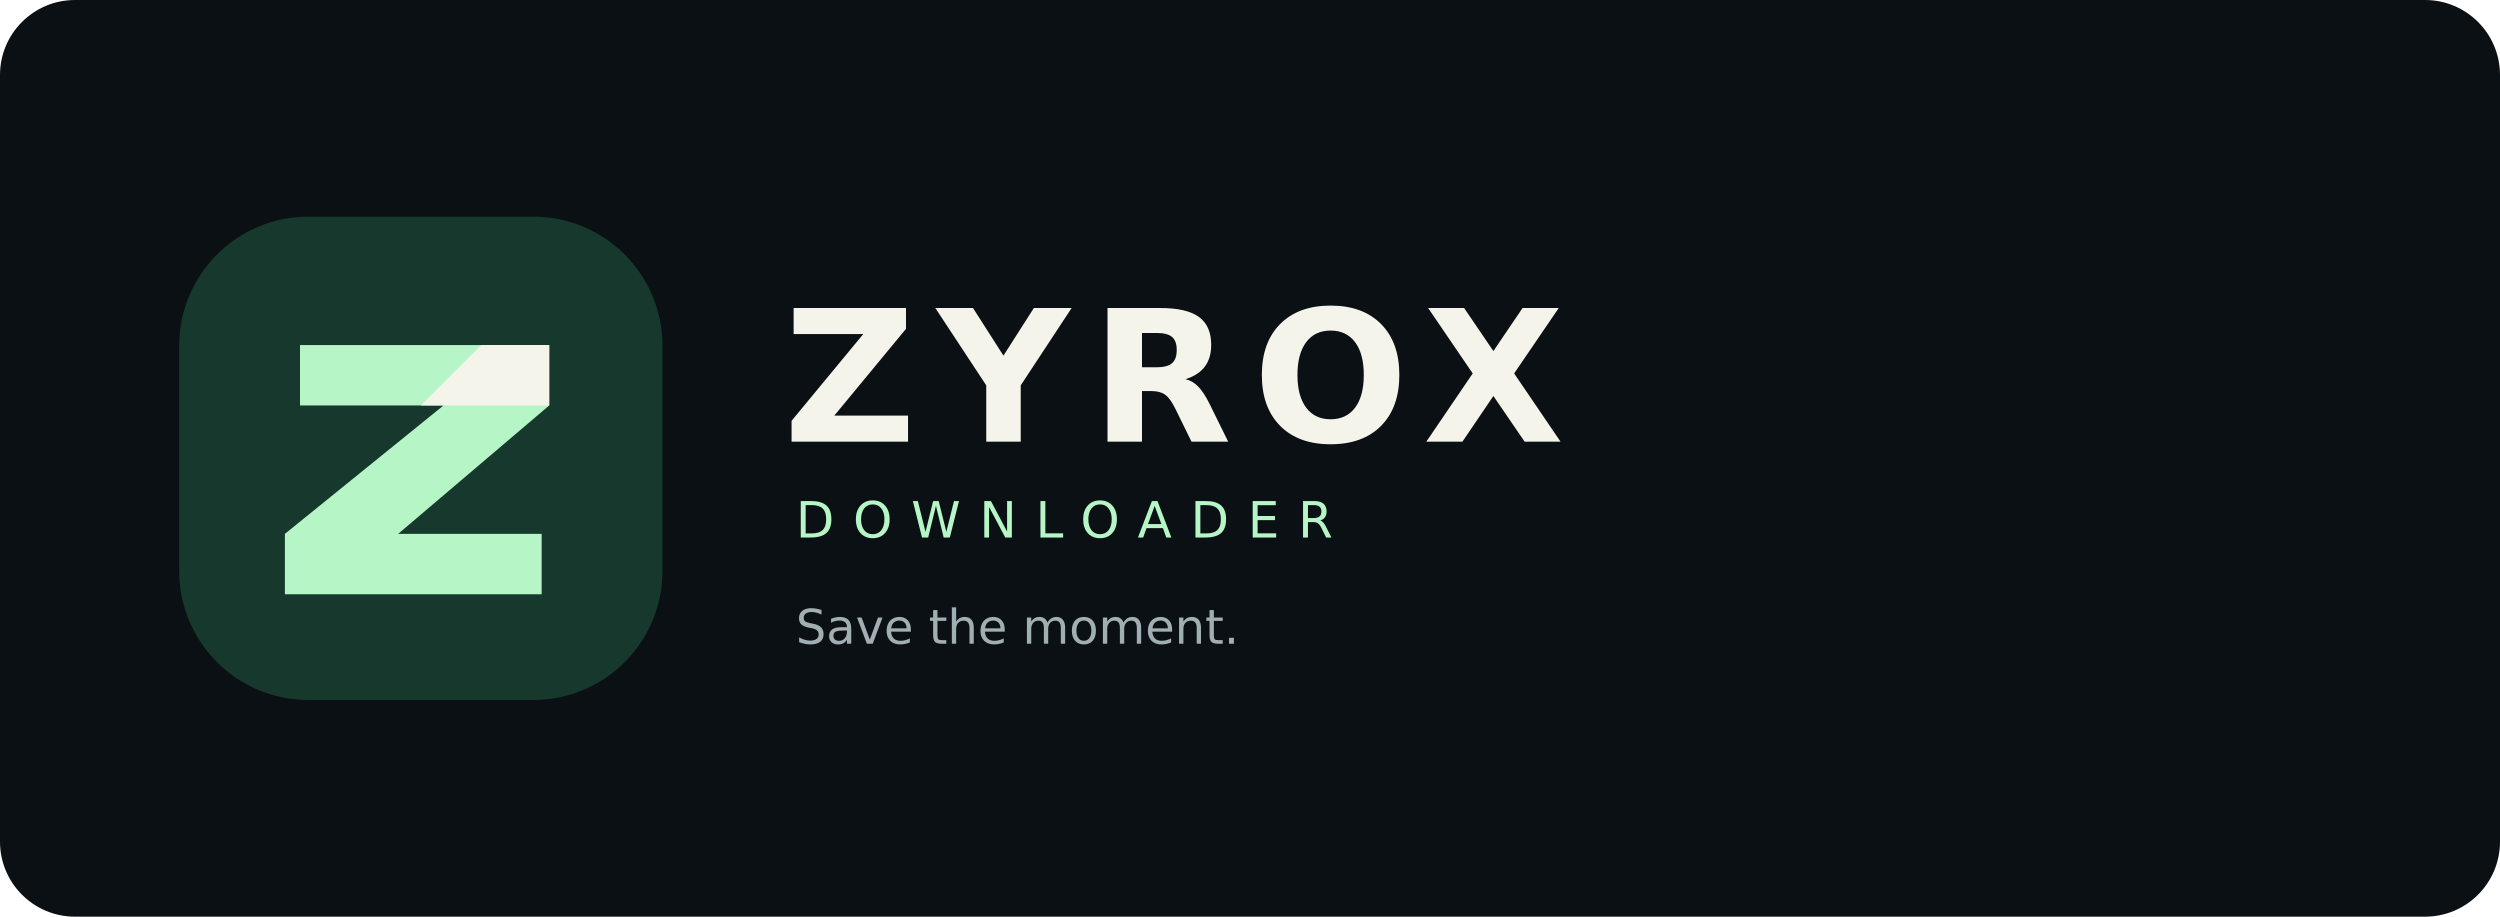
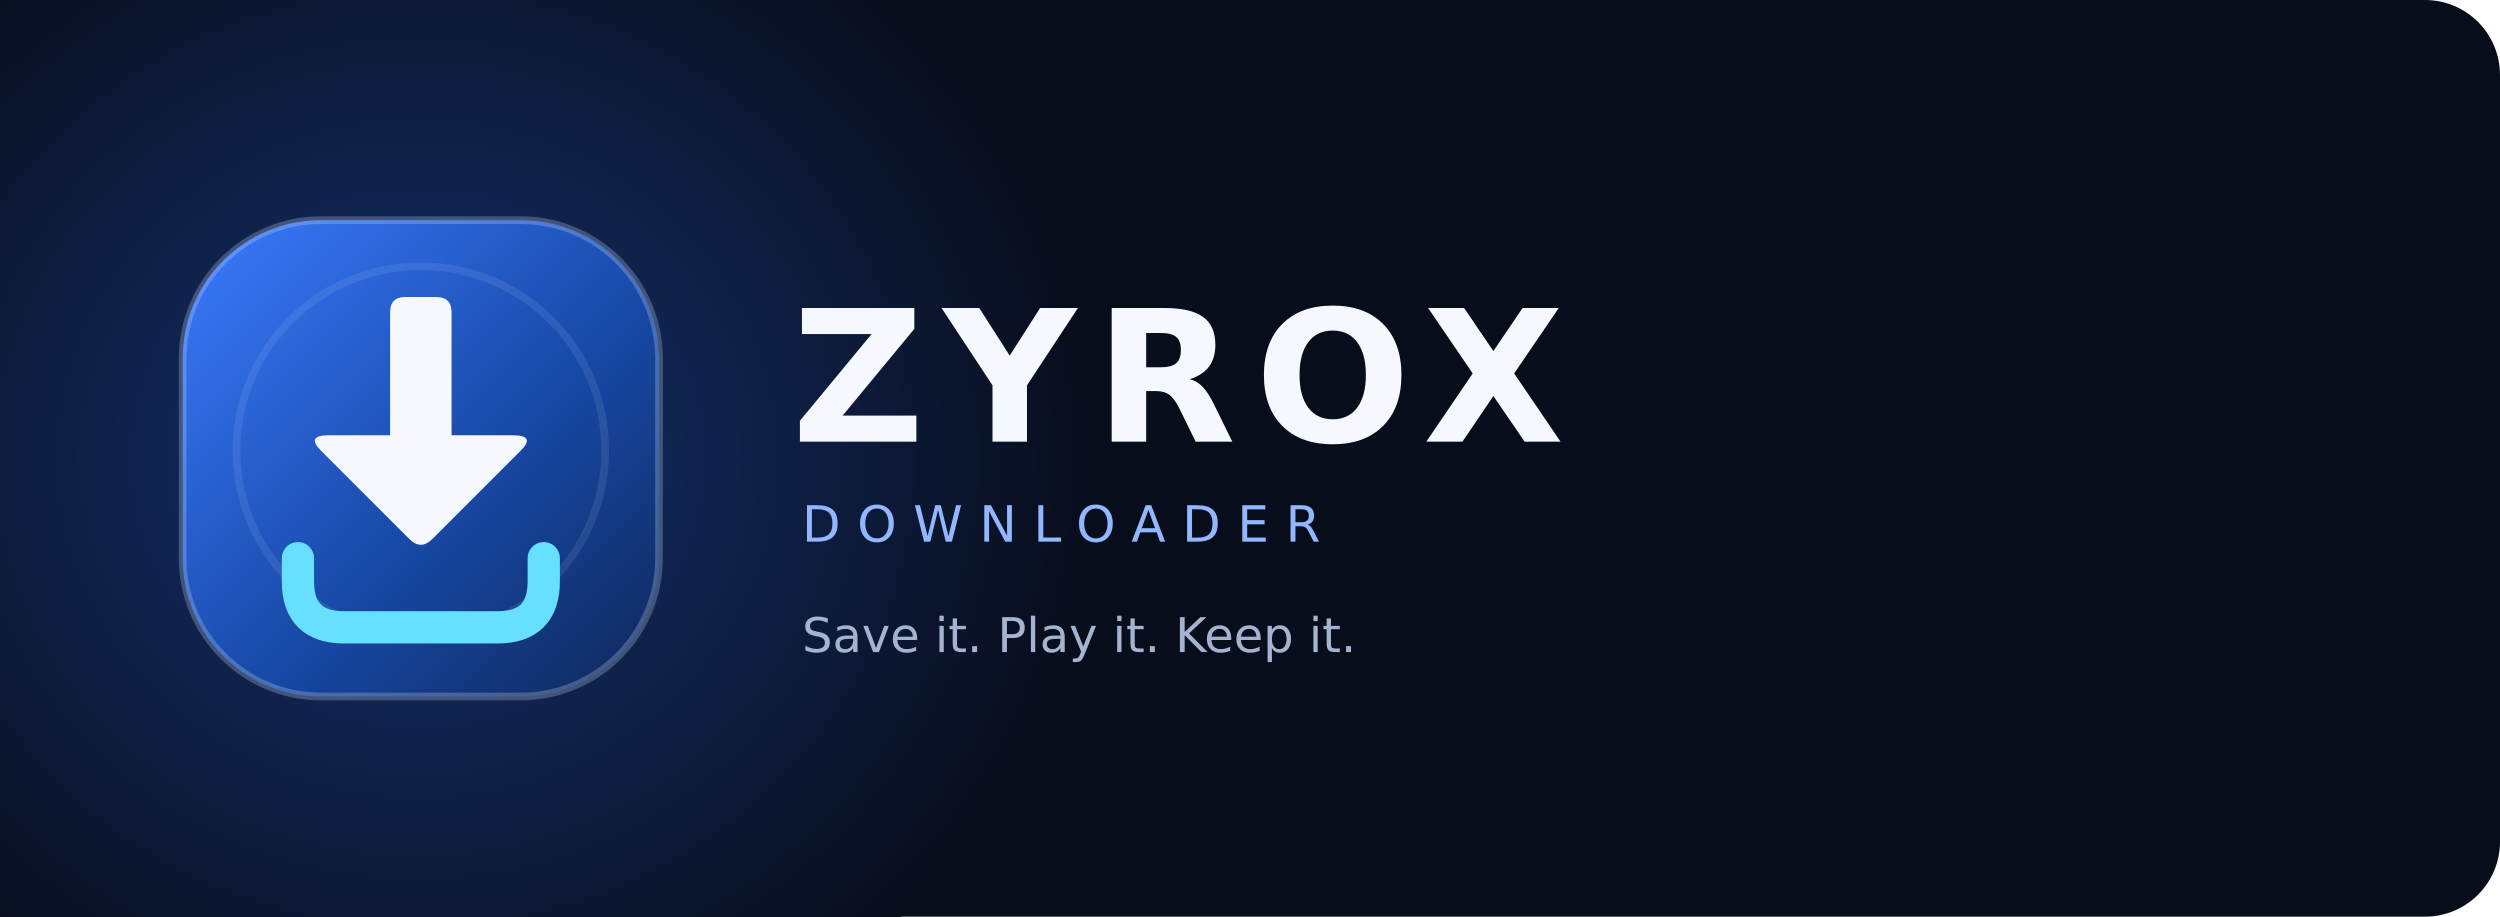
- <svg xmlns="http://www.w3.org/2000/svg" width="1200" height="440" viewBox="0 0 1200 440" role="img" aria-label="ZYROX DOWNLOADER. Save the moment.">
-   <rect width="1200" height="440" rx="36" fill="#0A1014" />
-   <rect x="86" y="104" width="232" height="232" rx="62" fill="#17382C" />
-   <g transform="translate(86 104) scale(3.625)">
-     <path fill="#B6F5C5" d="M16 17H49V25L29 42H48V50H14V42L35 25H16Z" />
-     <path fill="#F4F4EB" d="M40 17H49V25H32Z" />
+ <svg xmlns="http://www.w3.org/2000/svg" width="1200" height="440" viewBox="0 0 1200 440" role="img" aria-label="ZYROX DOWNLOADER. Save it. Play it. Keep it.">
+   <defs>
+     <radialGradient id="halo">
+       <stop stop-color="#153271" />
+       <stop offset="1" stop-color="#080D1B" />
+     </radialGradient>
+   </defs>
+   <rect width="1200" height="440" rx="36" fill="#080D1B" />
+   <ellipse cx="200" cy="220" rx="330" ry="310" fill="url(#halo)" />
+   <g transform="translate(84 102) scale(3.6875)">
+     <defs>
+       <linearGradient id="blue" x1="0" y1="0" x2="1" y2="1">
+         <stop stop-color="#3B7BFF" />
+         <stop offset=".58" stop-color="#1748A5" />
+         <stop offset="1" stop-color="#102758" />
+       </linearGradient>
+     </defs>
+     <rect x="1" y="1" width="62" height="62" rx="18" fill="url(#blue)" stroke="#D9EBFF" stroke-opacity=".25" />
+     <circle cx="32" cy="31" r="24" fill="none" stroke="#B8D7FF" stroke-opacity=".12" />
+     <path d="M28,13Q28,11 30,11H34Q36,11 36,13V29H44Q47,29 45,31L33.5,42.5Q32,44 30.5,42.5L19,31Q17,29 20,29H28Z" fill="#F5F8FF" />
+     <path d="M16,45V48Q16,54 22,54H42Q48,54 48,48V45" fill="none" stroke="#67DFFF" stroke-width="4.2" stroke-linecap="round" stroke-linejoin="round" />
  </g>
-   <text x="376" y="212" fill="#F4F4EB" font-family="DejaVu Sans,Arial,sans-serif" font-weight="800" font-size="88" letter-spacing="10">ZYROX</text>
-   <text x="382" y="258" fill="#B6F5C5" font-family="DejaVu Sans,Arial,sans-serif" font-size="24" letter-spacing="9">DOWNLOADER</text>
-   <text x="382" y="309" fill="#A2AFB2" font-family="DejaVu Sans,Arial,sans-serif" font-size="23">Save the moment.</text>
+   <text x="380" y="212" fill="#F5F8FF" font-family="DejaVu Sans,Arial,sans-serif" font-weight="800" font-size="88" letter-spacing="9">ZYROX</text>
+   <text x="385" y="260" fill="#92B7FF" font-family="DejaVu Sans,Arial,sans-serif" font-size="24" letter-spacing="8">DOWNLOADER</text>
+   <text x="385" y="313" fill="#A4B4D0" font-family="DejaVu Sans,Arial,sans-serif" font-size="23">Save it. Play it. Keep it.</text>
</svg>
